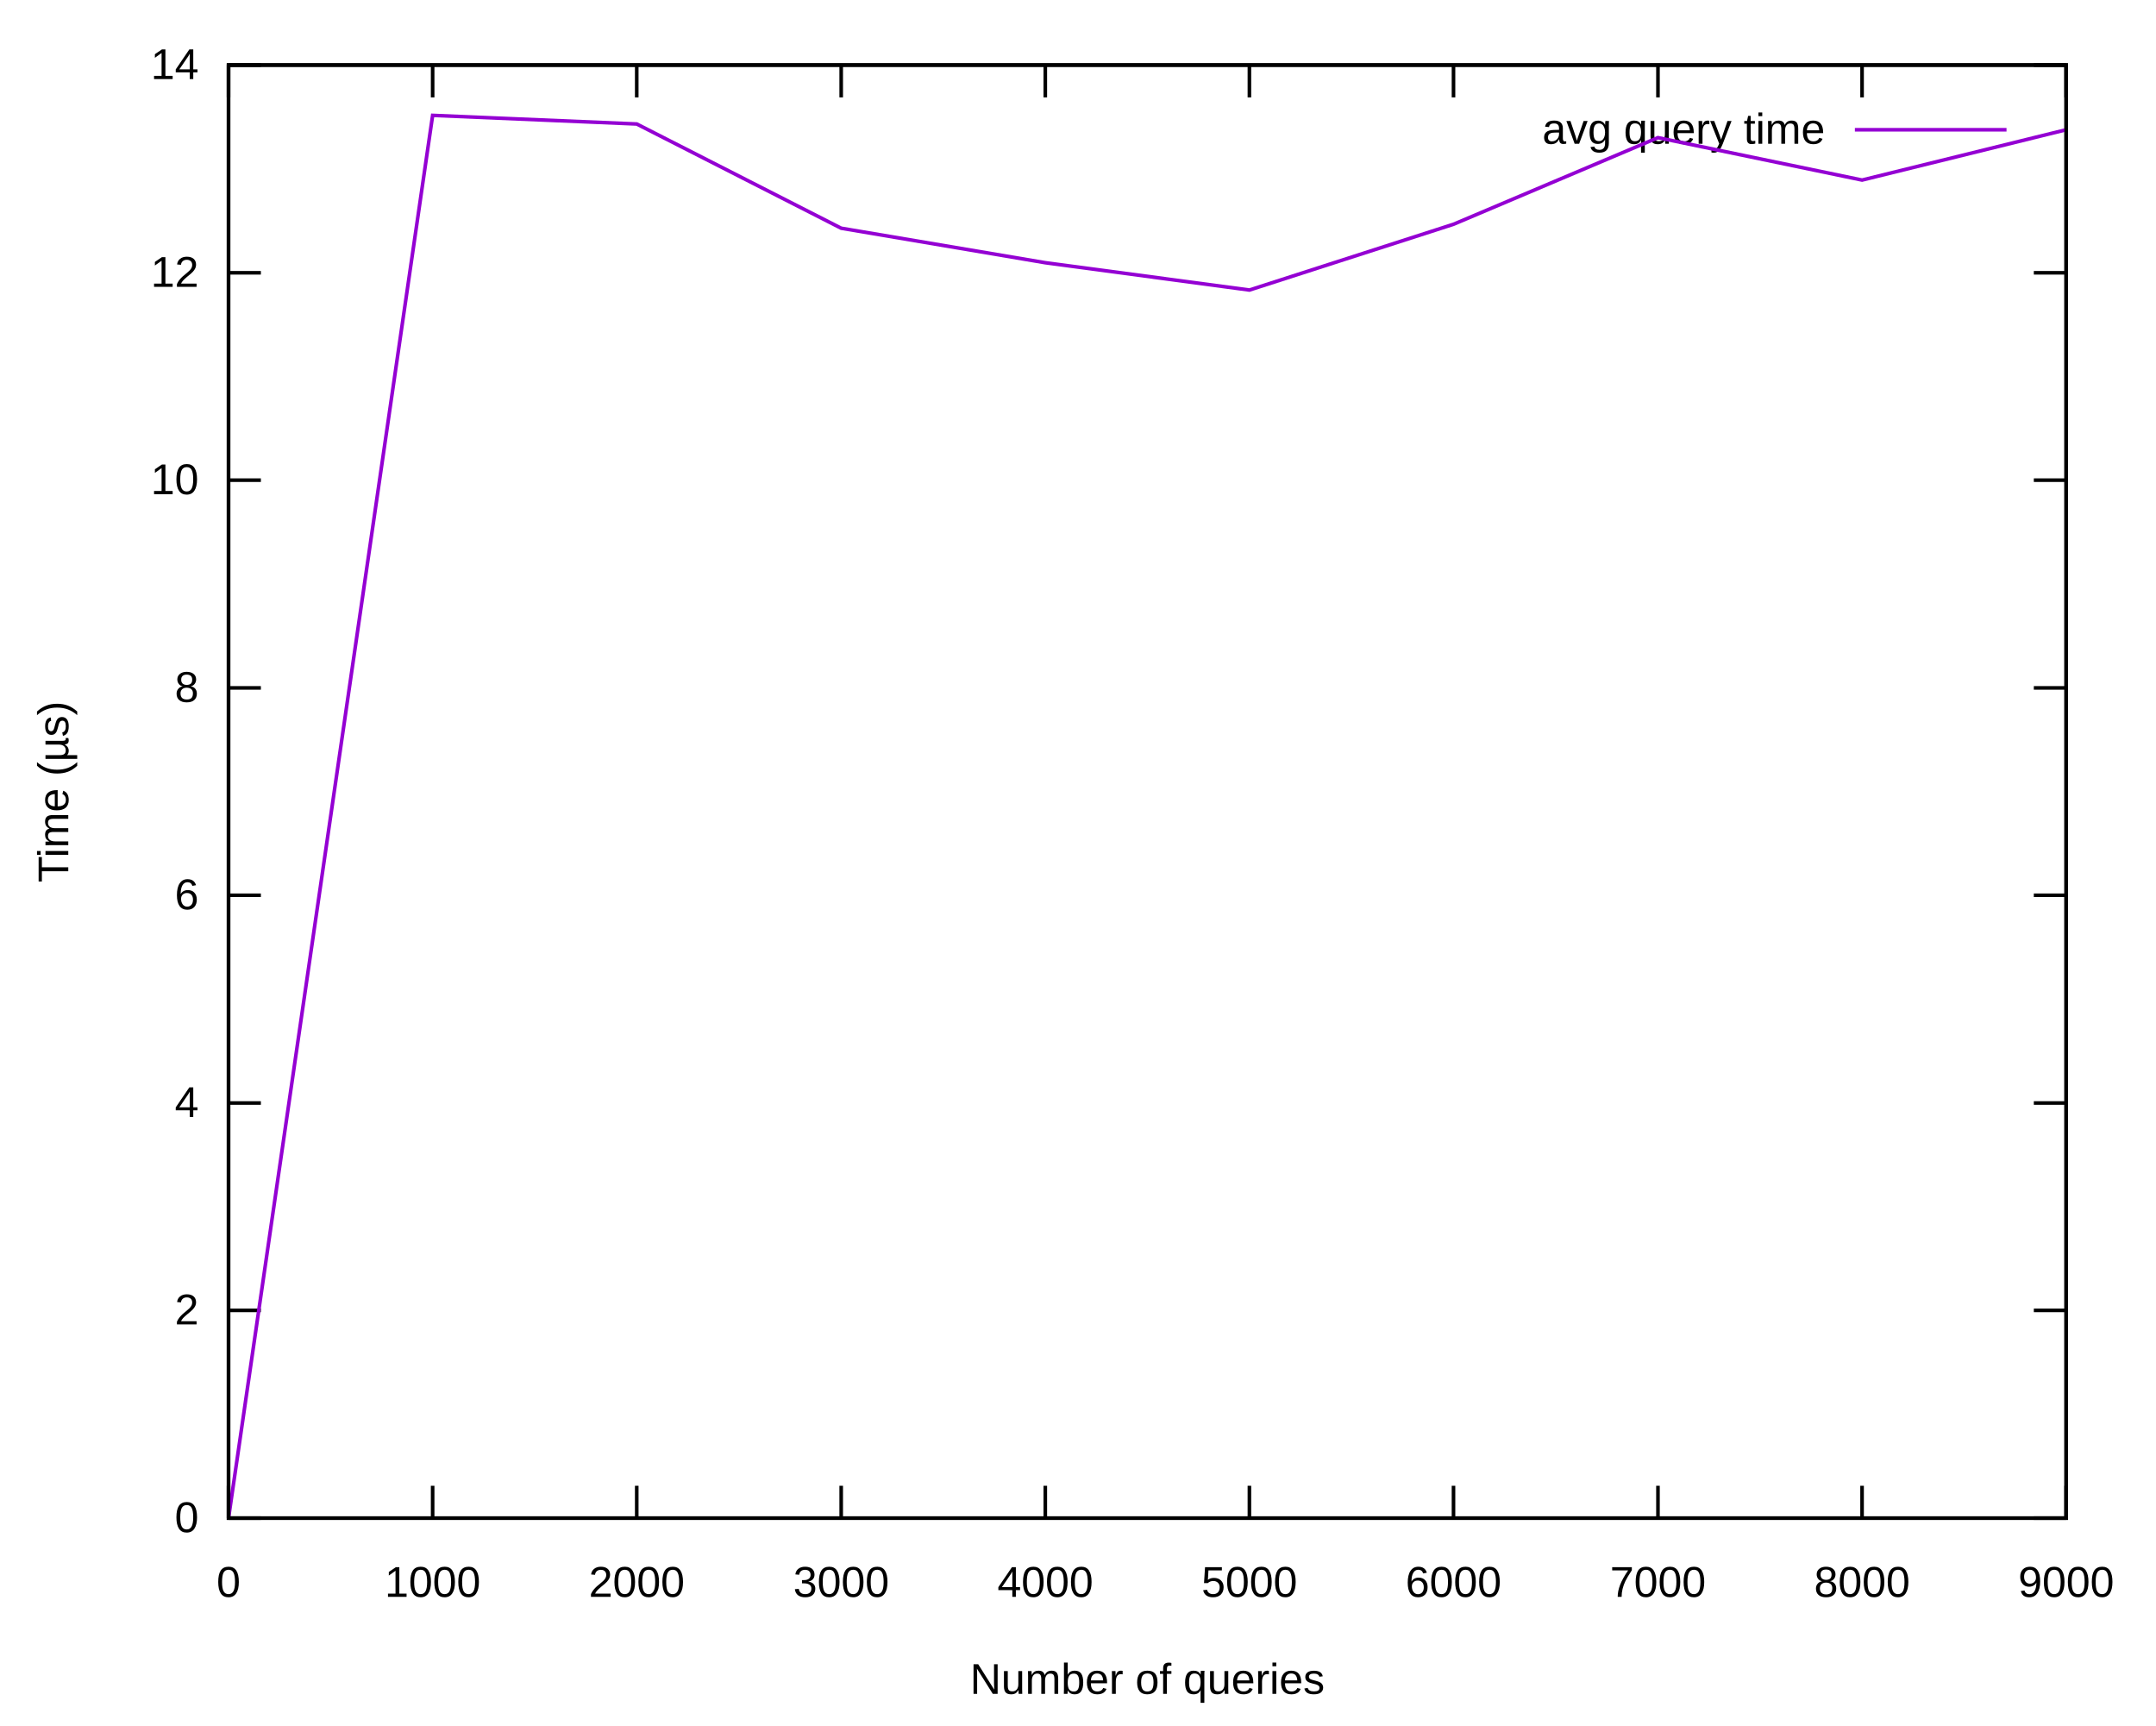
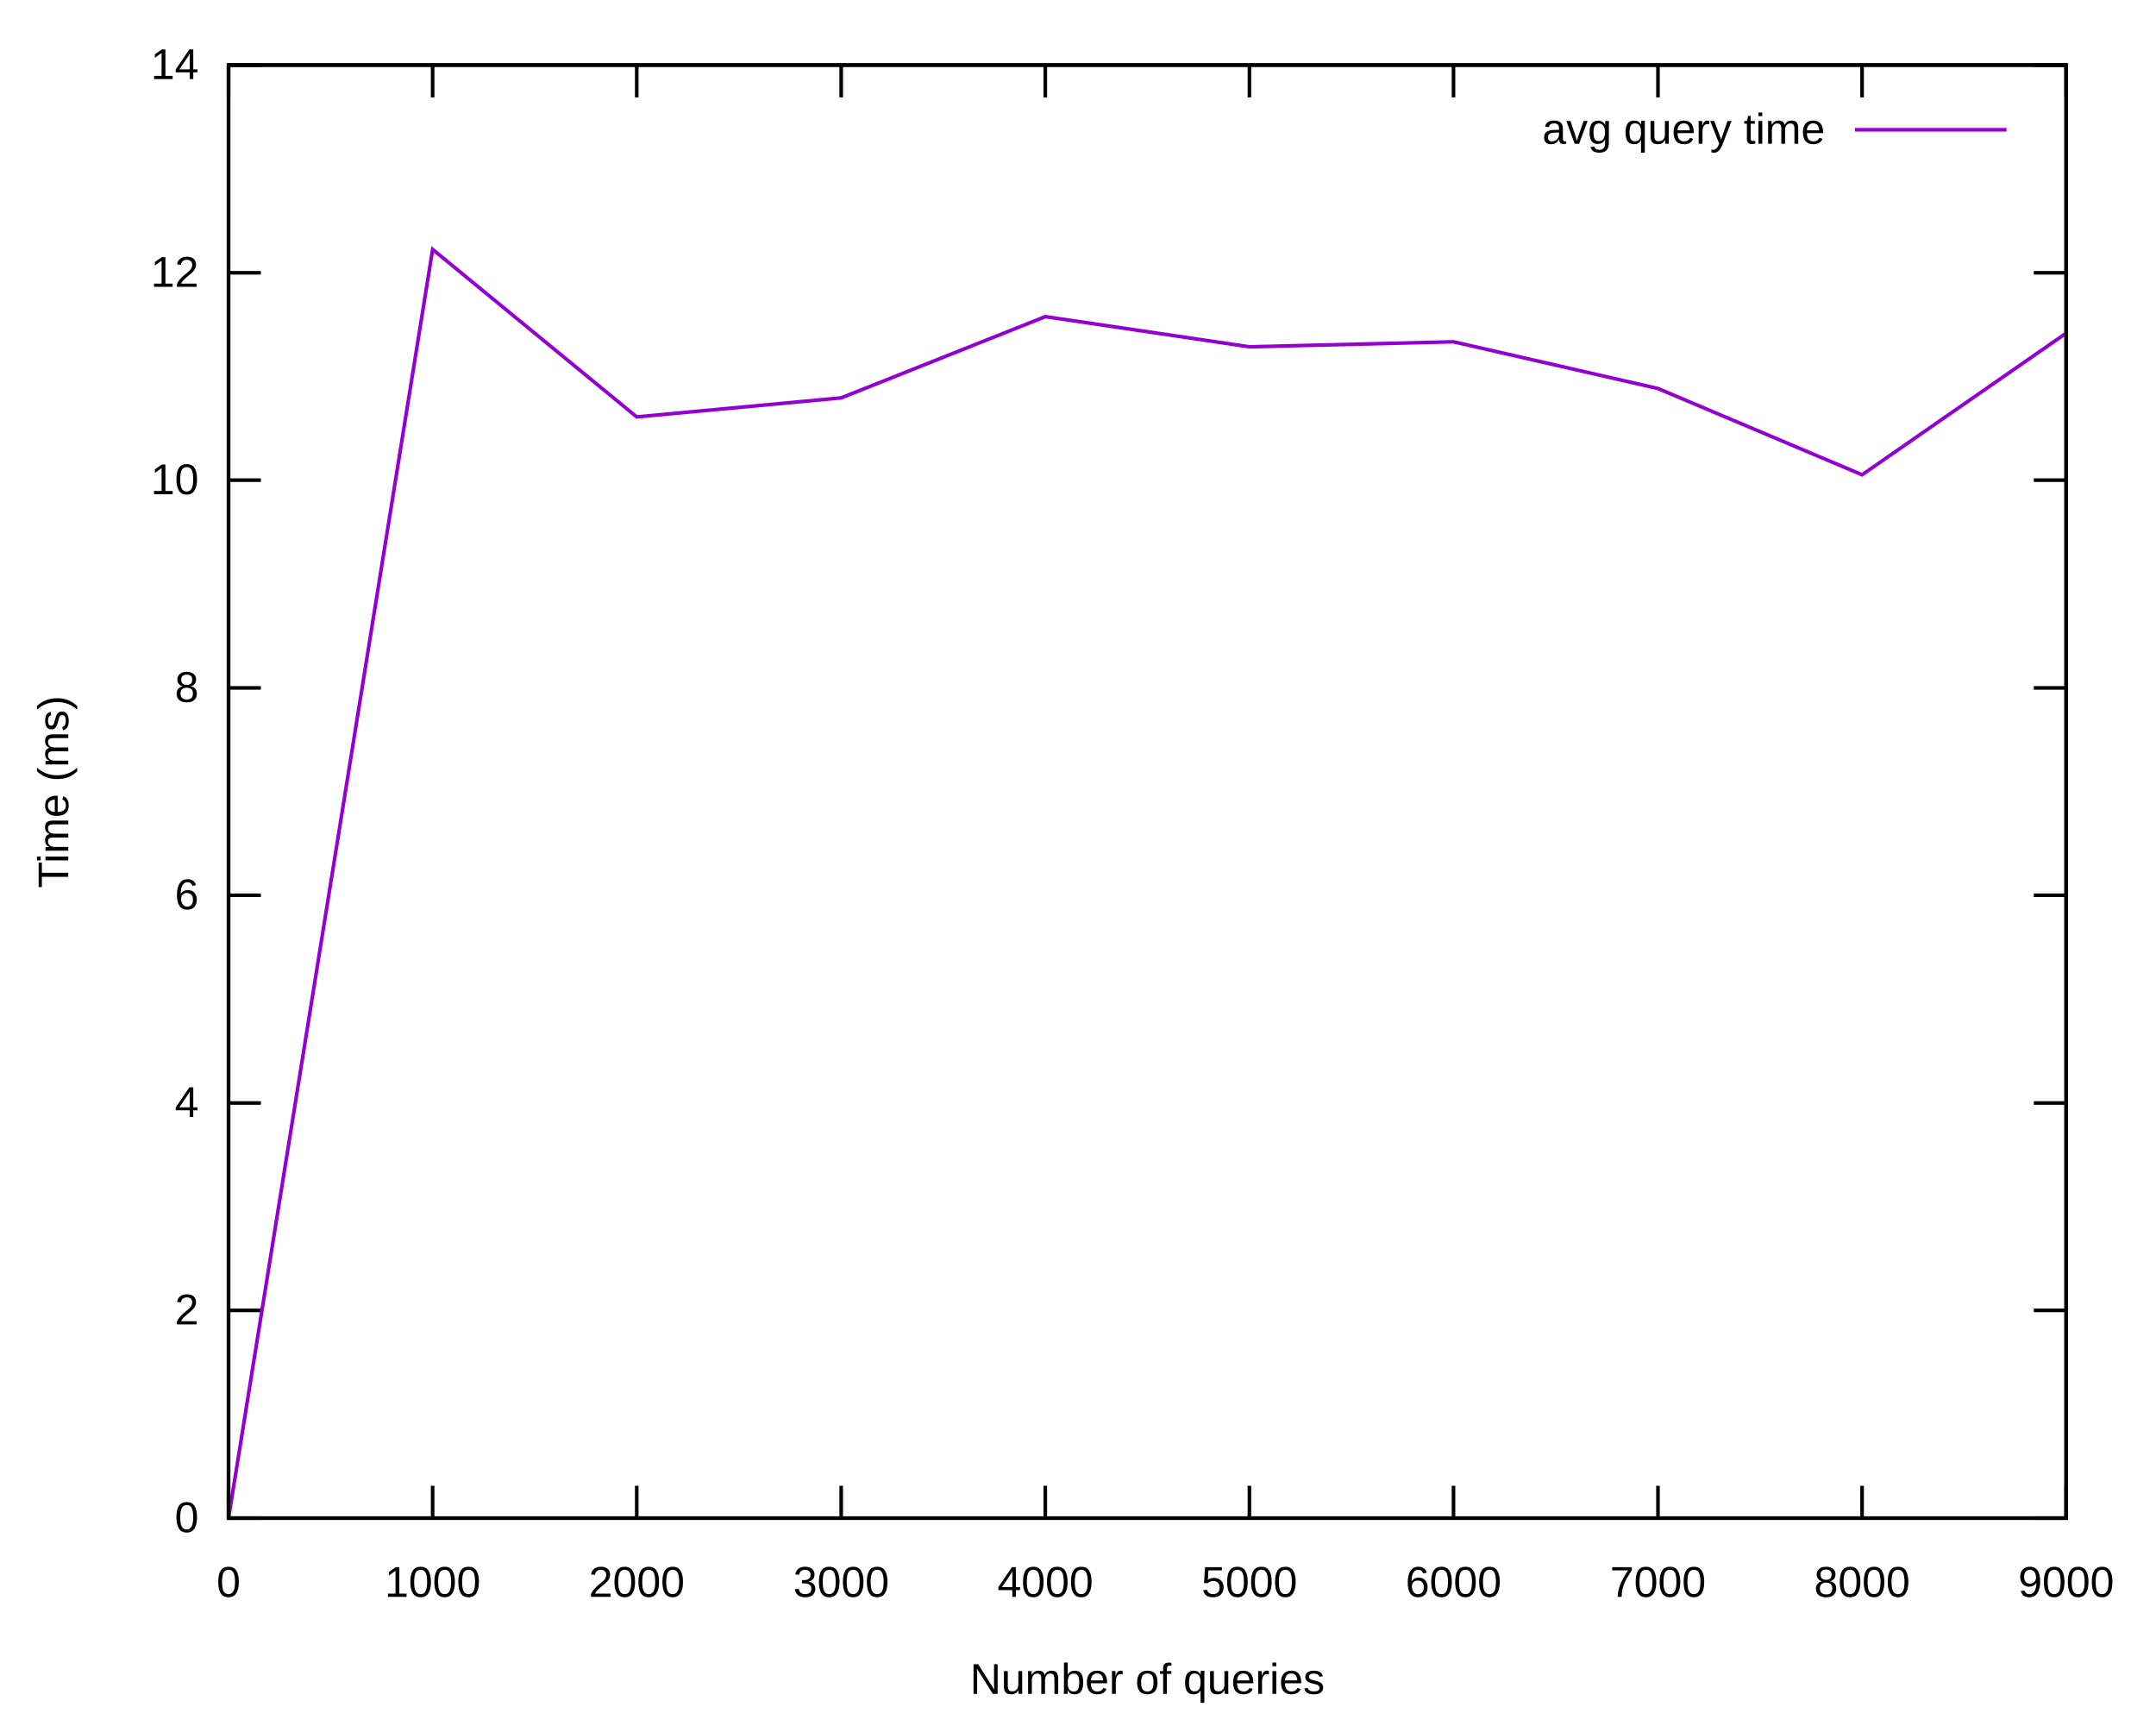
<svg xmlns="http://www.w3.org/2000/svg" xmlns:xlink="http://www.w3.org/1999/xlink" width="600" height="480" viewBox="0 0 600 480">
  <g id="gnuplot_canvas">
    <rect x="0" y="0" width="600" height="480" fill="none" />
    <defs>
      <circle id="gpDot" r="0.5" stroke-width="0.5" stroke="currentColor" />
      <path id="gpPt0" stroke-width="0.222" stroke="currentColor" d="M-1,0 h2 M0,-1 v2" />
      <path id="gpPt1" stroke-width="0.222" stroke="currentColor" d="M-1,-1 L1,1 M1,-1 L-1,1" />
      <path id="gpPt2" stroke-width="0.222" stroke="currentColor" d="M-1,0 L1,0 M0,-1 L0,1 M-1,-1 L1,1 M-1,1 L1,-1" />
      <rect id="gpPt3" stroke-width="0.222" stroke="currentColor" x="-1" y="-1" width="2" height="2" />
      <rect id="gpPt4" stroke-width="0.222" stroke="currentColor" fill="currentColor" x="-1" y="-1" width="2" height="2" />
      <circle id="gpPt5" stroke-width="0.222" stroke="currentColor" cx="0" cy="0" r="1" />
      <use xlink:href="#gpPt5" id="gpPt6" fill="currentColor" stroke="none" />
      <path id="gpPt7" stroke-width="0.222" stroke="currentColor" d="M0,-1.33 L-1.33,0.67 L1.33,0.67 z" />
      <use xlink:href="#gpPt7" id="gpPt8" fill="currentColor" stroke="none" />
      <use xlink:href="#gpPt7" id="gpPt9" stroke="currentColor" transform="rotate(180)" />
      <use xlink:href="#gpPt9" id="gpPt10" fill="currentColor" stroke="none" />
      <use xlink:href="#gpPt3" id="gpPt11" stroke="currentColor" transform="rotate(45)" />
      <use xlink:href="#gpPt11" id="gpPt12" fill="currentColor" stroke="none" />
      <path id="gpPt13" stroke-width="0.222" stroke="currentColor" d="M0,1.330 L1.265,0.411 L0.782,-1.067 L-0.782,-1.076 L-1.265,0.411 z" />
      <use xlink:href="#gpPt13" id="gpPt14" fill="currentColor" stroke="none" />
      <filter id="textbox" filterUnits="objectBoundingBox" x="0" y="0" height="1" width="1">
        <feFlood flood-color="white" flood-opacity="1" result="bgnd" />
        <feComposite in="SourceGraphic" in2="bgnd" operator="atop" />
      </filter>
      <filter id="greybox" filterUnits="objectBoundingBox" x="0" y="0" height="1" width="1">
        <feFlood flood-color="lightgrey" flood-opacity="1" result="grey" />
        <feComposite in="SourceGraphic" in2="grey" operator="atop" />
      </filter>
    </defs>
    <g fill="none" color="white" stroke="currentColor" stroke-width="1.00" stroke-linecap="butt" stroke-linejoin="miter">
</g>
    <g fill="none" color="black" stroke="currentColor" stroke-width="1.00" stroke-linecap="butt" stroke-linejoin="miter">
      <path stroke="black" d="M63.6,422.4 L72.6,422.4 M575.0,422.4 L566.0,422.4  " />
      <g transform="translate(55.3,426.3)" stroke="none" fill="black" font-family="Arial" font-size="12.00" text-anchor="end">
        <text>
          <tspan font-family="Arial"> 0</tspan>
        </text>
      </g>
    </g>
    <g fill="none" color="black" stroke="currentColor" stroke-width="1.00" stroke-linecap="butt" stroke-linejoin="miter">
      <path stroke="black" d="M63.6,364.6 L72.6,364.6 M575.0,364.6 L566.0,364.6  " />
      <g transform="translate(55.3,368.5)" stroke="none" fill="black" font-family="Arial" font-size="12.00" text-anchor="end">
        <text>
          <tspan font-family="Arial"> 2</tspan>
        </text>
      </g>
    </g>
    <g fill="none" color="black" stroke="currentColor" stroke-width="1.00" stroke-linecap="butt" stroke-linejoin="miter">
      <path stroke="black" d="M63.6,306.9 L72.6,306.9 M575.0,306.9 L566.0,306.9  " />
      <g transform="translate(55.3,310.8)" stroke="none" fill="black" font-family="Arial" font-size="12.00" text-anchor="end">
        <text>
          <tspan font-family="Arial"> 4</tspan>
        </text>
      </g>
    </g>
    <g fill="none" color="black" stroke="currentColor" stroke-width="1.00" stroke-linecap="butt" stroke-linejoin="miter">
      <path stroke="black" d="M63.6,249.1 L72.6,249.1 M575.0,249.1 L566.0,249.1  " />
      <g transform="translate(55.3,253.0)" stroke="none" fill="black" font-family="Arial" font-size="12.00" text-anchor="end">
        <text>
          <tspan font-family="Arial"> 6</tspan>
        </text>
      </g>
    </g>
    <g fill="none" color="black" stroke="currentColor" stroke-width="1.00" stroke-linecap="butt" stroke-linejoin="miter">
      <path stroke="black" d="M63.6,191.4 L72.6,191.4 M575.0,191.4 L566.0,191.4  " />
      <g transform="translate(55.3,195.3)" stroke="none" fill="black" font-family="Arial" font-size="12.00" text-anchor="end">
        <text>
          <tspan font-family="Arial"> 8</tspan>
        </text>
      </g>
    </g>
    <g fill="none" color="black" stroke="currentColor" stroke-width="1.00" stroke-linecap="butt" stroke-linejoin="miter">
      <path stroke="black" d="M63.6,133.6 L72.6,133.6 M575.0,133.6 L566.0,133.6  " />
      <g transform="translate(55.3,137.5)" stroke="none" fill="black" font-family="Arial" font-size="12.00" text-anchor="end">
        <text>
          <tspan font-family="Arial"> 10</tspan>
        </text>
      </g>
    </g>
    <g fill="none" color="black" stroke="currentColor" stroke-width="1.00" stroke-linecap="butt" stroke-linejoin="miter">
      <path stroke="black" d="M63.6,75.9 L72.6,75.9 M575.0,75.9 L566.0,75.9  " />
      <g transform="translate(55.3,79.8)" stroke="none" fill="black" font-family="Arial" font-size="12.00" text-anchor="end">
        <text>
          <tspan font-family="Arial"> 12</tspan>
        </text>
      </g>
    </g>
    <g fill="none" color="black" stroke="currentColor" stroke-width="1.00" stroke-linecap="butt" stroke-linejoin="miter">
      <path stroke="black" d="M63.6,18.1 L72.6,18.1 M575.0,18.1 L566.0,18.1  " />
      <g transform="translate(55.3,22.0)" stroke="none" fill="black" font-family="Arial" font-size="12.00" text-anchor="end">
        <text>
          <tspan font-family="Arial"> 14</tspan>
        </text>
      </g>
    </g>
    <g fill="none" color="black" stroke="currentColor" stroke-width="1.00" stroke-linecap="butt" stroke-linejoin="miter">
      <path stroke="black" d="M63.6,422.4 L63.6,413.4 M63.6,18.1 L63.6,27.1  " />
      <g transform="translate(63.6,444.3)" stroke="none" fill="black" font-family="Arial" font-size="12.00" text-anchor="middle">
        <text>
          <tspan font-family="Arial"> 0</tspan>
        </text>
      </g>
    </g>
    <g fill="none" color="black" stroke="currentColor" stroke-width="1.00" stroke-linecap="butt" stroke-linejoin="miter">
      <path stroke="black" d="M120.4,422.4 L120.4,413.4 M120.4,18.1 L120.4,27.1  " />
      <g transform="translate(120.4,444.3)" stroke="none" fill="black" font-family="Arial" font-size="12.00" text-anchor="middle">
        <text>
          <tspan font-family="Arial"> 1000</tspan>
        </text>
      </g>
    </g>
    <g fill="none" color="black" stroke="currentColor" stroke-width="1.00" stroke-linecap="butt" stroke-linejoin="miter">
      <path stroke="black" d="M177.2,422.4 L177.2,413.4 M177.2,18.1 L177.2,27.1  " />
      <g transform="translate(177.2,444.3)" stroke="none" fill="black" font-family="Arial" font-size="12.00" text-anchor="middle">
        <text>
          <tspan font-family="Arial"> 2000</tspan>
        </text>
      </g>
    </g>
    <g fill="none" color="black" stroke="currentColor" stroke-width="1.00" stroke-linecap="butt" stroke-linejoin="miter">
      <path stroke="black" d="M234.1,422.4 L234.1,413.4 M234.1,18.1 L234.1,27.1  " />
      <g transform="translate(234.1,444.3)" stroke="none" fill="black" font-family="Arial" font-size="12.00" text-anchor="middle">
        <text>
          <tspan font-family="Arial"> 3000</tspan>
        </text>
      </g>
    </g>
    <g fill="none" color="black" stroke="currentColor" stroke-width="1.00" stroke-linecap="butt" stroke-linejoin="miter">
      <path stroke="black" d="M290.9,422.4 L290.9,413.4 M290.9,18.1 L290.9,27.1  " />
      <g transform="translate(290.9,444.3)" stroke="none" fill="black" font-family="Arial" font-size="12.00" text-anchor="middle">
        <text>
          <tspan font-family="Arial"> 4000</tspan>
        </text>
      </g>
    </g>
    <g fill="none" color="black" stroke="currentColor" stroke-width="1.00" stroke-linecap="butt" stroke-linejoin="miter">
      <path stroke="black" d="M347.7,422.4 L347.7,413.4 M347.7,18.1 L347.7,27.1  " />
      <g transform="translate(347.7,444.3)" stroke="none" fill="black" font-family="Arial" font-size="12.00" text-anchor="middle">
        <text>
          <tspan font-family="Arial"> 5000</tspan>
        </text>
      </g>
    </g>
    <g fill="none" color="black" stroke="currentColor" stroke-width="1.00" stroke-linecap="butt" stroke-linejoin="miter">
      <path stroke="black" d="M404.5,422.4 L404.5,413.4 M404.5,18.1 L404.5,27.1  " />
      <g transform="translate(404.5,444.3)" stroke="none" fill="black" font-family="Arial" font-size="12.00" text-anchor="middle">
        <text>
          <tspan font-family="Arial"> 6000</tspan>
        </text>
      </g>
    </g>
    <g fill="none" color="black" stroke="currentColor" stroke-width="1.00" stroke-linecap="butt" stroke-linejoin="miter">
      <path stroke="black" d="M461.4,422.4 L461.4,413.4 M461.4,18.1 L461.4,27.1  " />
      <g transform="translate(461.4,444.3)" stroke="none" fill="black" font-family="Arial" font-size="12.00" text-anchor="middle">
        <text>
          <tspan font-family="Arial"> 7000</tspan>
        </text>
      </g>
    </g>
    <g fill="none" color="black" stroke="currentColor" stroke-width="1.00" stroke-linecap="butt" stroke-linejoin="miter">
      <path stroke="black" d="M518.2,422.4 L518.2,413.4 M518.2,18.1 L518.2,27.1  " />
      <g transform="translate(518.2,444.3)" stroke="none" fill="black" font-family="Arial" font-size="12.00" text-anchor="middle">
        <text>
          <tspan font-family="Arial"> 8000</tspan>
        </text>
      </g>
    </g>
    <g fill="none" color="black" stroke="currentColor" stroke-width="1.00" stroke-linecap="butt" stroke-linejoin="miter">
      <path stroke="black" d="M575.0,422.4 L575.0,413.4 M575.0,18.1 L575.0,27.1  " />
      <g transform="translate(575.0,444.3)" stroke="none" fill="black" font-family="Arial" font-size="12.00" text-anchor="middle">
        <text>
          <tspan font-family="Arial"> 9000</tspan>
        </text>
      </g>
    </g>
    <g fill="none" color="black" stroke="currentColor" stroke-width="1.00" stroke-linecap="butt" stroke-linejoin="miter">
</g>
    <g fill="none" color="black" stroke="currentColor" stroke-width="1.00" stroke-linecap="butt" stroke-linejoin="miter">
      <path stroke="black" d="M63.6,18.1 L63.6,422.4 L575.0,422.4 L575.0,18.1 L63.6,18.1 Z  " />
    </g>
    <g fill="none" color="black" stroke="currentColor" stroke-width="1.00" stroke-linecap="butt" stroke-linejoin="miter">
      <g transform="translate(19.0,220.3) rotate(270)" stroke="none" fill="black" font-family="Arial" font-size="12.00" text-anchor="middle">
        <text>
-           <tspan font-family="Arial">Time (µs)</tspan>
+           <tspan font-family="Arial">Time (ms)</tspan>
        </text>
      </g>
    </g>
    <g fill="none" color="black" stroke="currentColor" stroke-width="1.00" stroke-linecap="butt" stroke-linejoin="miter">
      <g transform="translate(319.3,471.3)" stroke="none" fill="black" font-family="Arial" font-size="12.00" text-anchor="middle">
        <text>
          <tspan font-family="Arial">Number of queries</tspan>
        </text>
      </g>
    </g>
    <g fill="none" color="black" stroke="currentColor" stroke-width="1.00" stroke-linecap="butt" stroke-linejoin="miter">
</g>
    <g id="gnuplot_plot_1">
      <g fill="none" color="black" stroke="currentColor" stroke-width="1.00" stroke-linecap="butt" stroke-linejoin="miter">
        <g transform="translate(507.9,40.0)" stroke="none" fill="black" font-family="Arial" font-size="12.00" text-anchor="end">
          <text>
            <tspan font-family="Arial">avg query time</tspan>
          </text>
        </g>
      </g>
      <g fill="none" color="black" stroke="currentColor" stroke-width="1.00" stroke-linecap="butt" stroke-linejoin="miter">
-         <path stroke="rgb(148,   0, 211)" d="M516.2,36.1 L558.4,36.1 M63.6,422.4 L120.4,32.1 L177.2,34.5 L234.1,63.5 L290.9,73.1 L347.7,80.7   L404.5,62.4 L461.4,38.3 L518.2,50.1 L575.0,36.1  " />
+         <path stroke="rgb(148,   0, 211)" d="M516.2,36.1 L558.4,36.1 M63.6,422.4 L120.4,69.4 L177.2,116.0 L234.1,110.7 L290.9,88.1 L347.7,96.5   L404.5,95.1 L461.4,108.1 L518.2,132.1 L575.0,92.7  " />
      </g>
    </g>
    <g fill="none" color="white" stroke="rgb(148,   0, 211)" stroke-width="2.00" stroke-linecap="butt" stroke-linejoin="miter">
</g>
    <g fill="none" color="black" stroke="currentColor" stroke-width="2.00" stroke-linecap="butt" stroke-linejoin="miter">
</g>
    <g fill="none" color="black" stroke="black" stroke-width="1.00" stroke-linecap="butt" stroke-linejoin="miter">
</g>
    <g fill="none" color="black" stroke="currentColor" stroke-width="1.00" stroke-linecap="butt" stroke-linejoin="miter">
      <path stroke="black" d="M63.6,18.1 L63.6,422.4 L575.0,422.4 L575.0,18.1 L63.6,18.1 Z  " />
    </g>
    <g fill="none" color="black" stroke="currentColor" stroke-width="1.00" stroke-linecap="butt" stroke-linejoin="miter">
</g>
  </g>
</svg>
